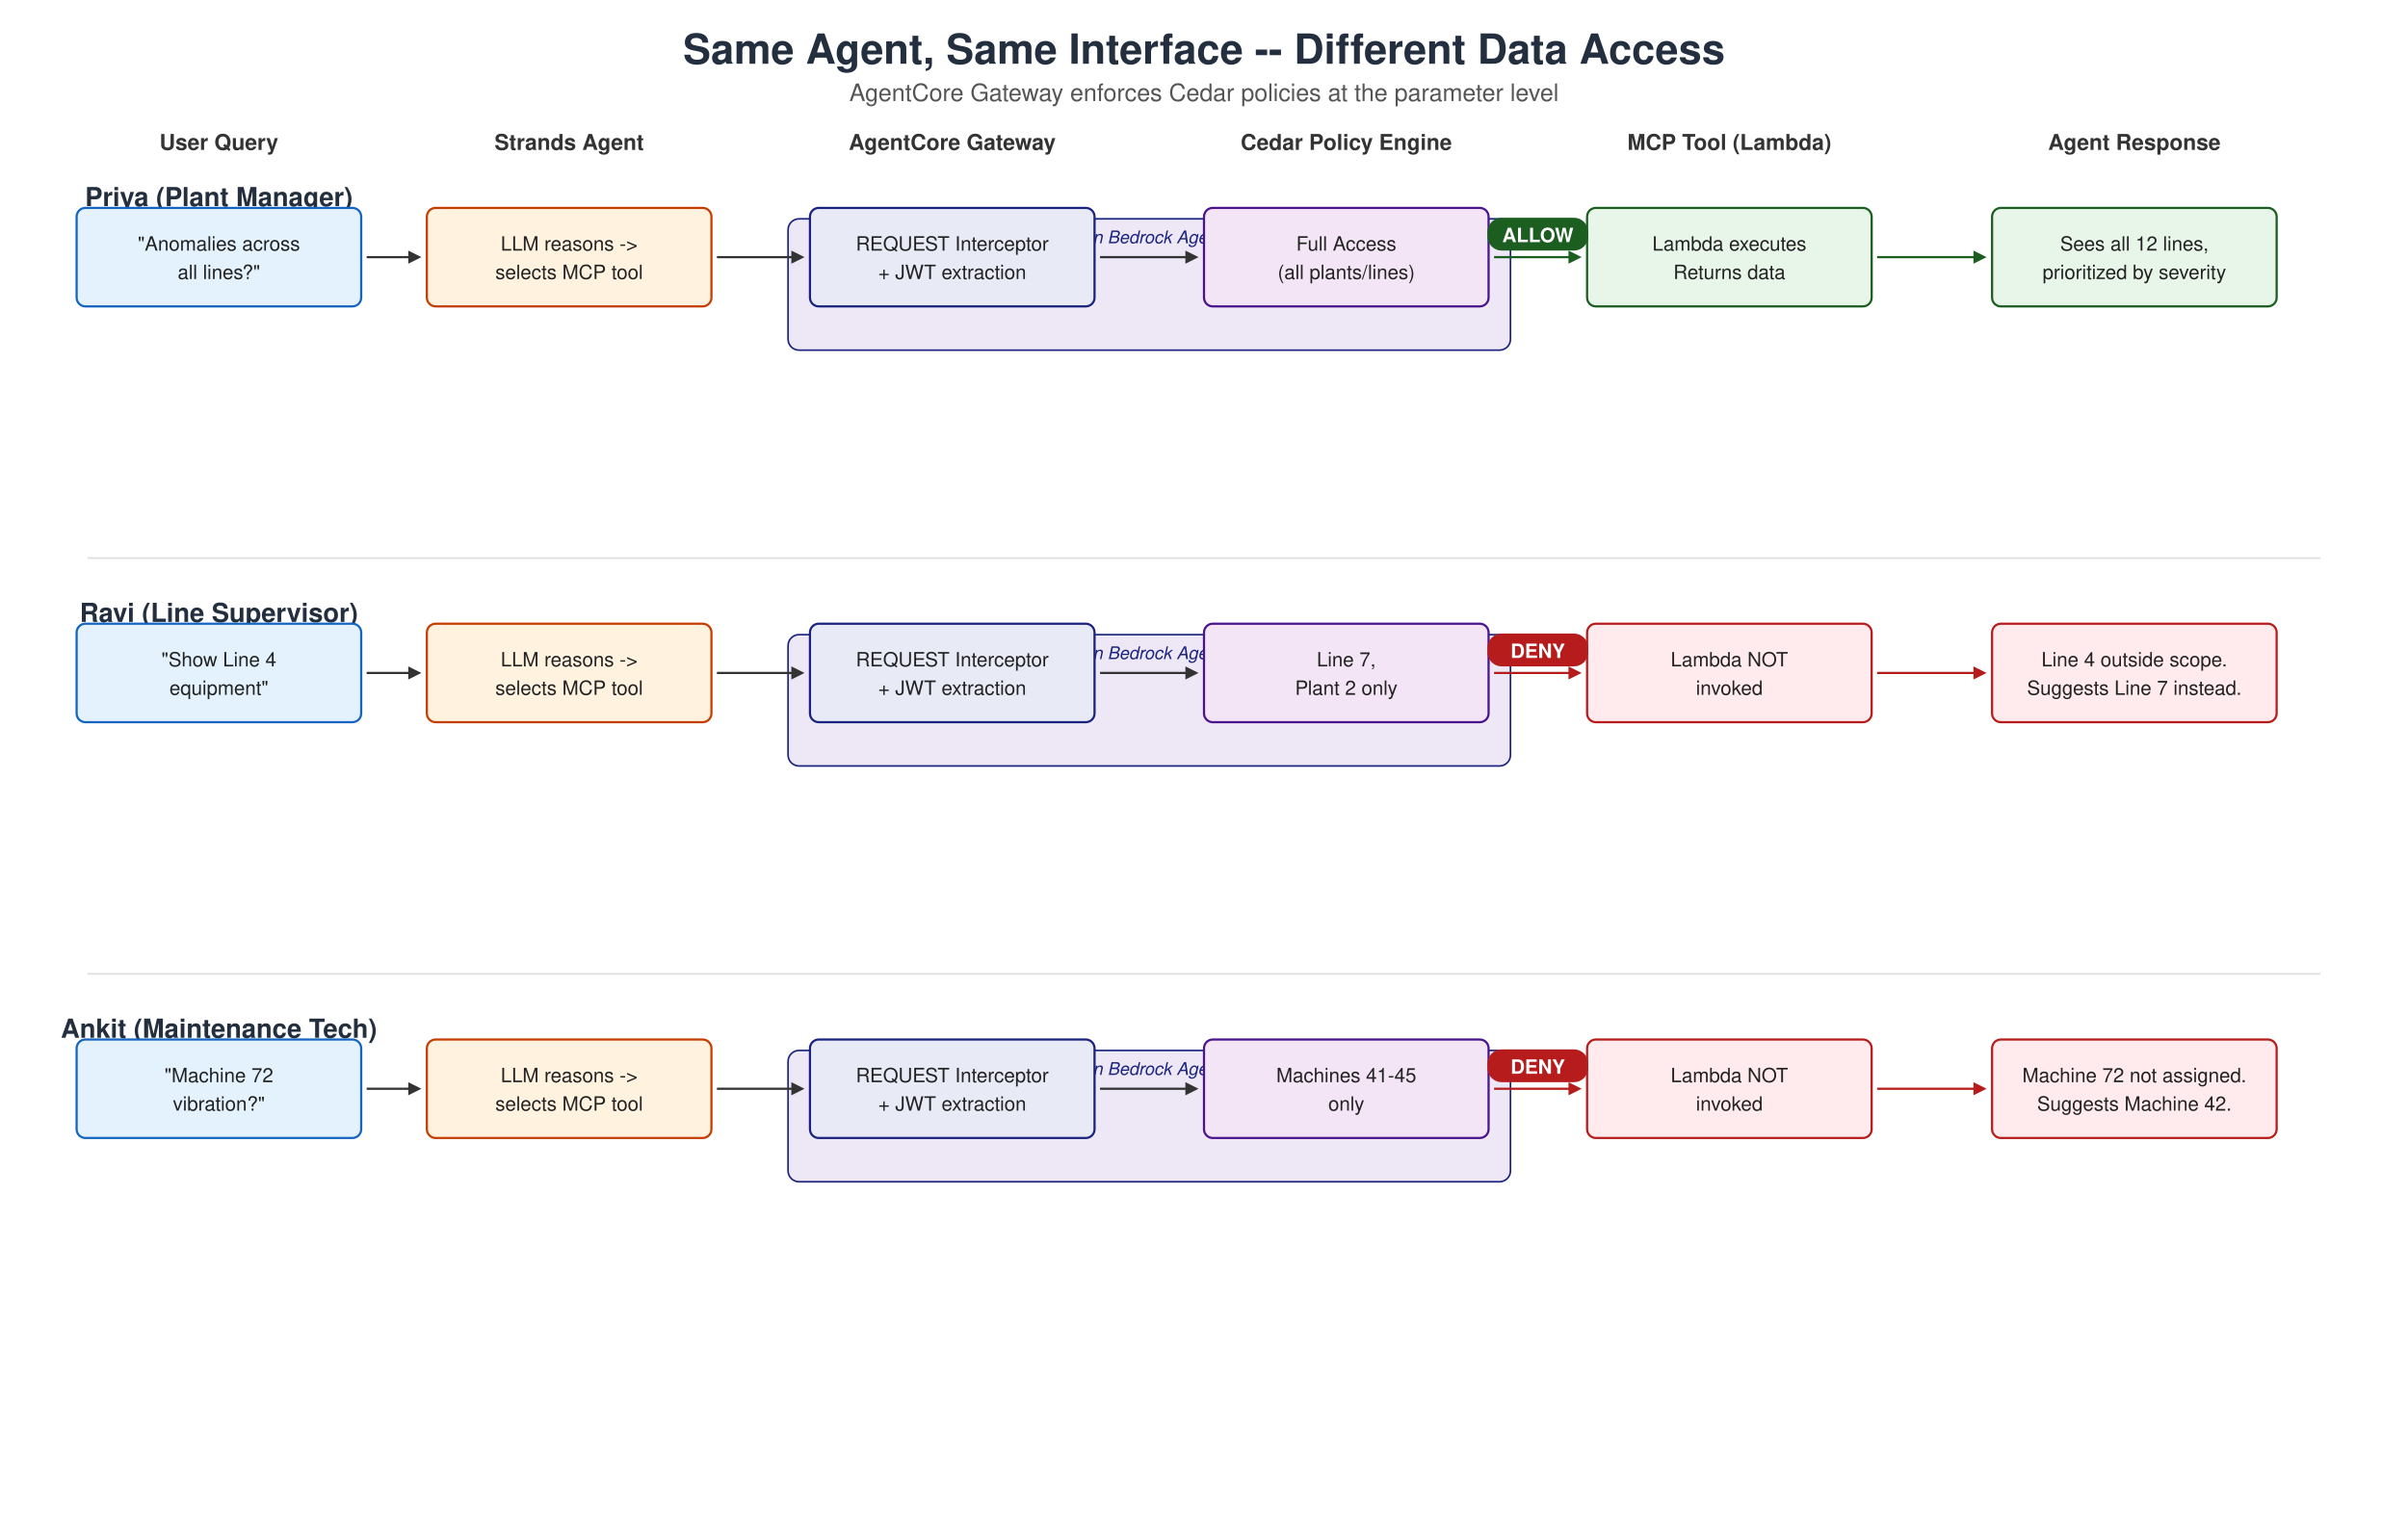
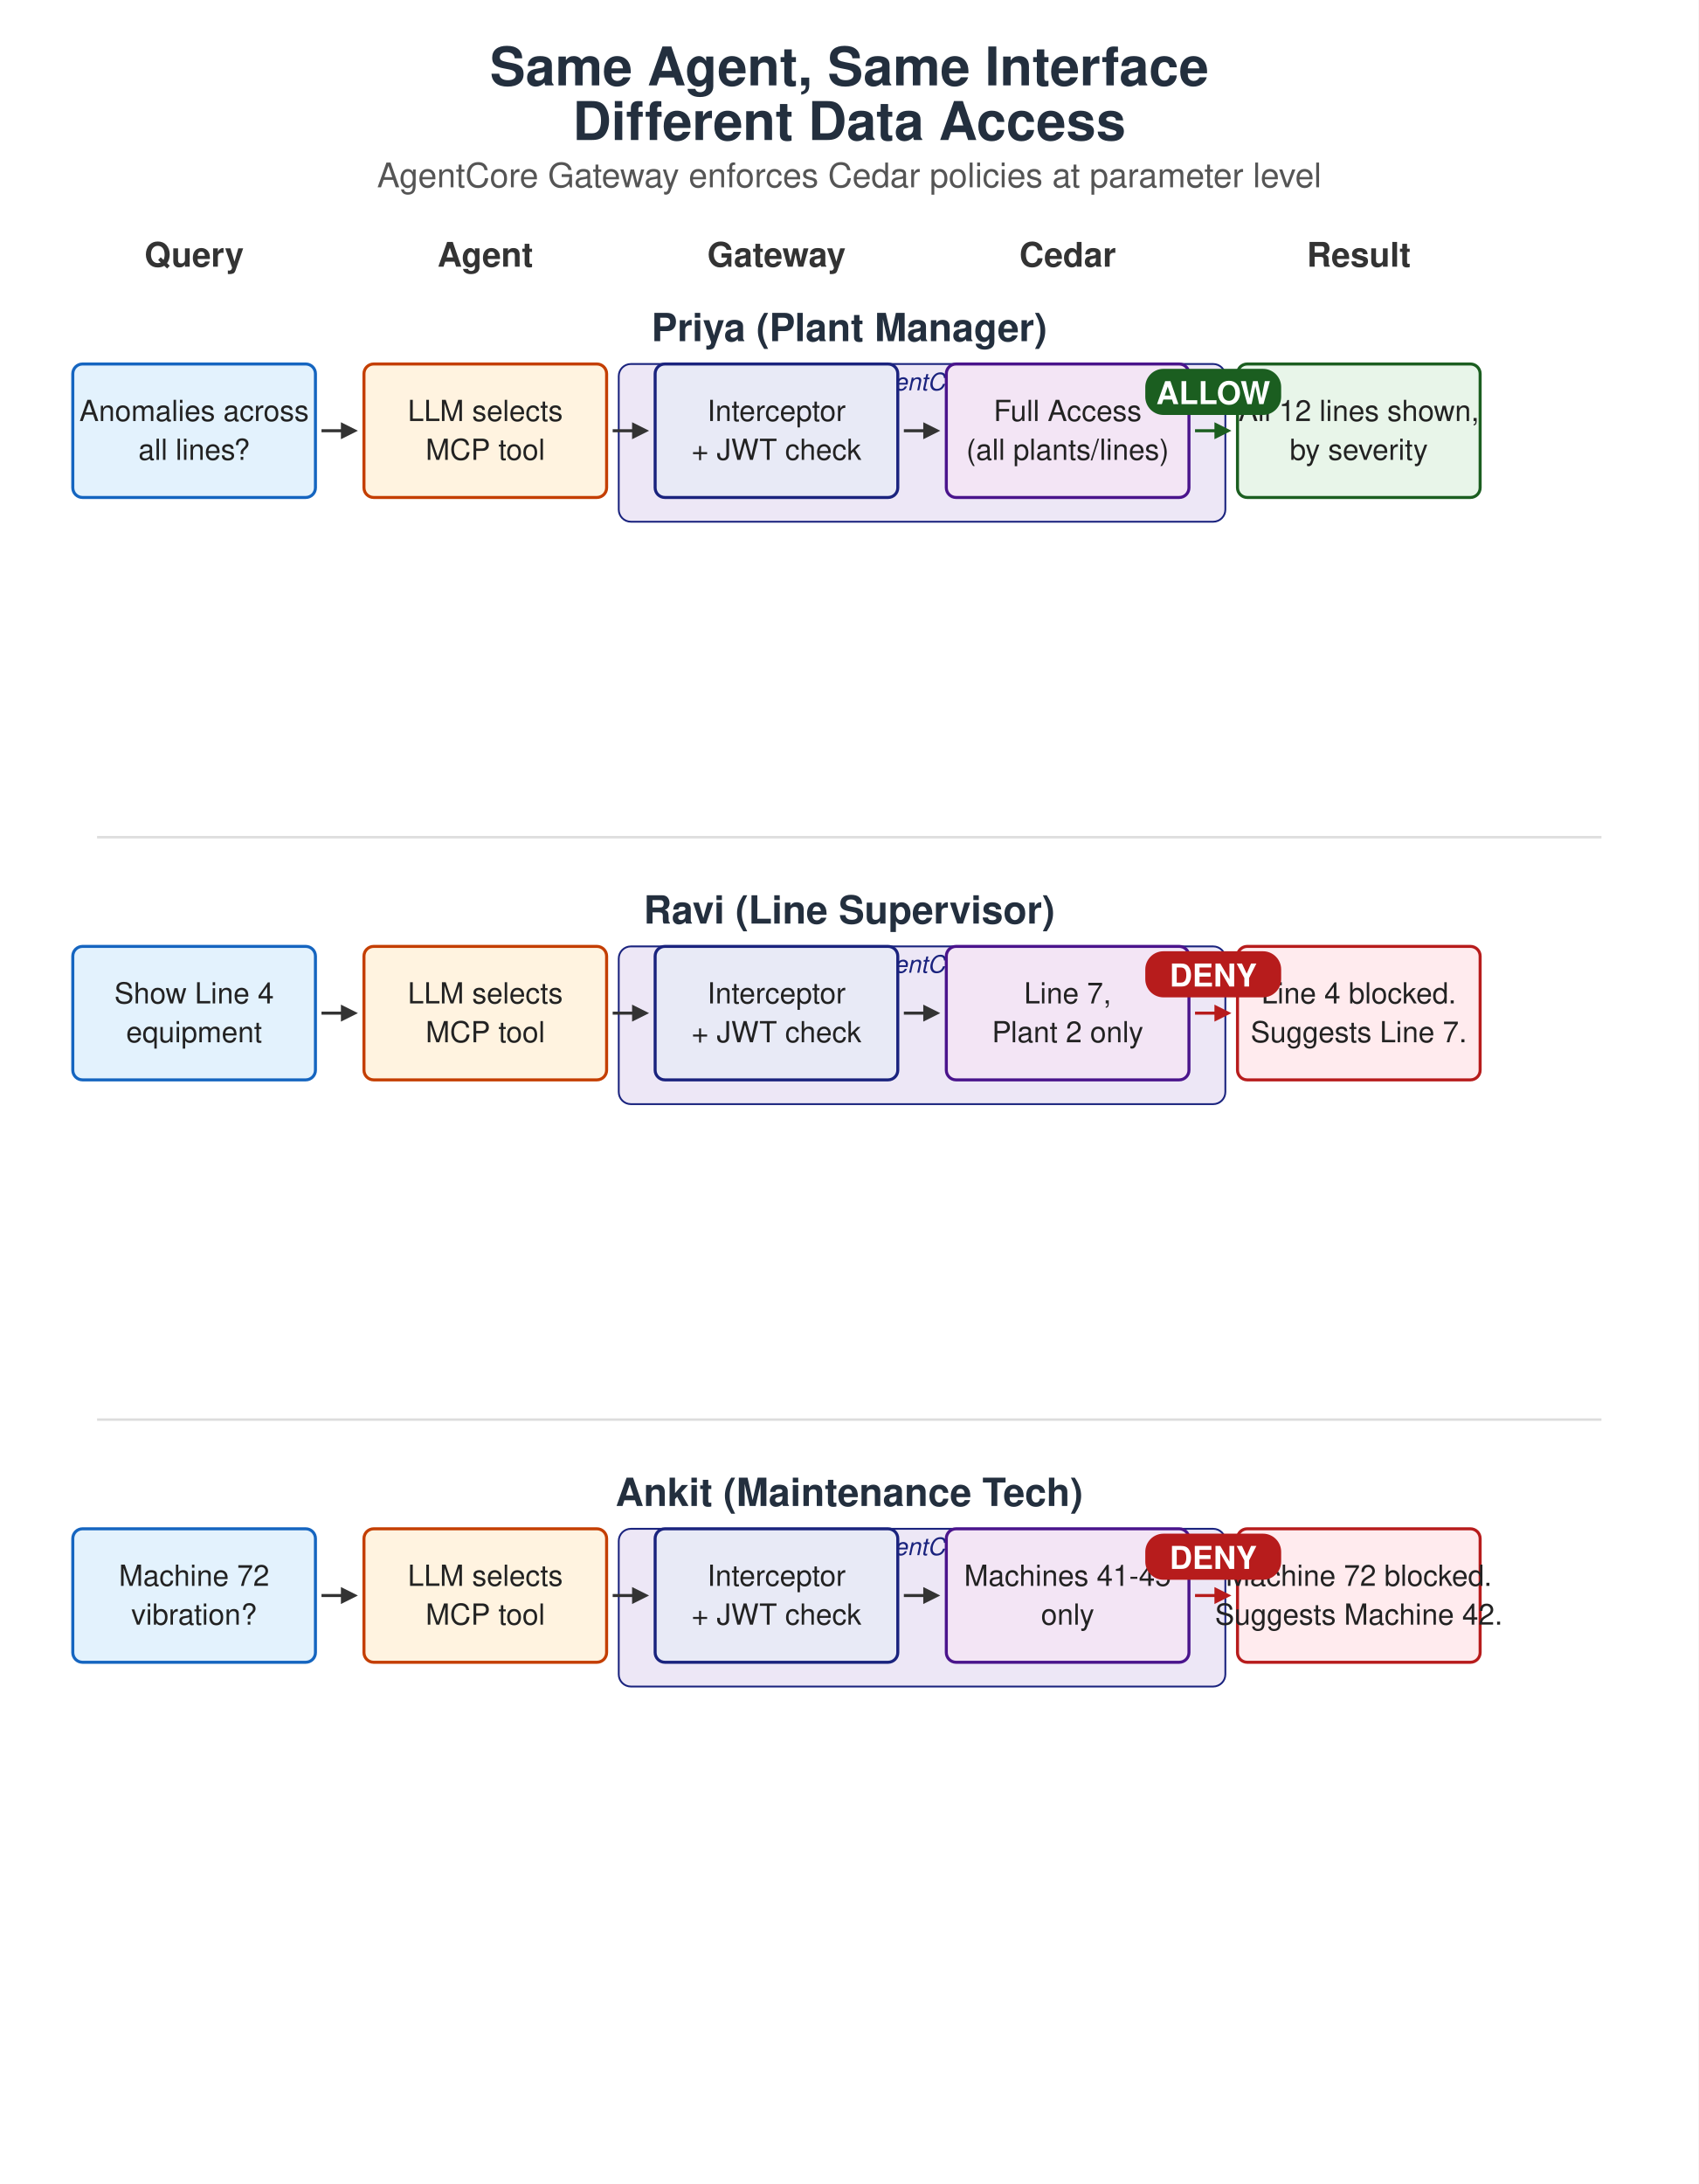
- <svg xmlns="http://www.w3.org/2000/svg" viewBox="0 0 2200 1400" width="2200" height="1400">
-   <rect width="2200" height="1400" fill="white" />
-   <text x="1100" y="45" font-size="38" font-family="Segoe UI, Helvetica, Arial, sans-serif" font-weight="bold" fill="#232F3E" text-anchor="middle" dominant-baseline="middle">Same Agent, Same Interface -- Different Data Access</text>
-   <text x="1100" y="85" font-size="22" font-family="Segoe UI, Helvetica, Arial, sans-serif" fill="#555555" text-anchor="middle" dominant-baseline="middle">AgentCore Gateway enforces Cedar policies at the parameter level</text>
-   <text x="200" y="130" font-size="20" font-family="Segoe UI, Helvetica, Arial, sans-serif" font-weight="bold" fill="#333333" text-anchor="middle" dominant-baseline="middle">User Query</text>
-   <text x="520" y="130" font-size="20" font-family="Segoe UI, Helvetica, Arial, sans-serif" font-weight="bold" fill="#333333" text-anchor="middle" dominant-baseline="middle">Strands Agent</text>
-   <text x="870" y="130" font-size="20" font-family="Segoe UI, Helvetica, Arial, sans-serif" font-weight="bold" fill="#333333" text-anchor="middle" dominant-baseline="middle">AgentCore Gateway</text>
-   <text x="1230" y="130" font-size="20" font-family="Segoe UI, Helvetica, Arial, sans-serif" font-weight="bold" fill="#333333" text-anchor="middle" dominant-baseline="middle">Cedar Policy Engine</text>
-   <text x="1580" y="130" font-size="20" font-family="Segoe UI, Helvetica, Arial, sans-serif" font-weight="bold" fill="#333333" text-anchor="middle" dominant-baseline="middle">MCP Tool (Lambda)</text>
-   <text x="1950" y="130" font-size="20" font-family="Segoe UI, Helvetica, Arial, sans-serif" font-weight="bold" fill="#333333" text-anchor="middle" dominant-baseline="middle">Agent Response</text>
-   <text x="200" y="180" font-size="24" font-family="Segoe UI, Helvetica, Arial, sans-serif" font-weight="bold" fill="#232F3E" text-anchor="middle" dominant-baseline="middle">Priya (Plant Manager)</text>
-   <rect x="720" y="200" width="660" height="120" rx="10" fill="#EDE7F6" stroke="#1A237E" stroke-width="1.5" />
-   <text x="1050" y="217" font-size="16" font-family="Segoe UI, Helvetica, Arial, sans-serif" font-style="italic" fill="#1A237E" text-anchor="middle" dominant-baseline="middle">Amazon Bedrock AgentCore</text>
-   <rect x="70" y="190" width="260" height="90" rx="8" fill="#E3F2FD" stroke="#1565C0" stroke-width="2" />
-   <text x="200" y="223" font-size="18" font-family="Segoe UI, Helvetica, Arial, sans-serif" fill="#222222" text-anchor="middle" dominant-baseline="middle">"Anomalies across</text>
-   <text x="200" y="249" font-size="18" font-family="Segoe UI, Helvetica, Arial, sans-serif" fill="#222222" text-anchor="middle" dominant-baseline="middle">all lines?"</text>
-   <rect x="390" y="190" width="260" height="90" rx="8" fill="#FFF3E0" stroke="#C43E00" stroke-width="2" />
-   <text x="520" y="223" font-size="18" font-family="Segoe UI, Helvetica, Arial, sans-serif" fill="#222222" text-anchor="middle" dominant-baseline="middle">LLM reasons -&gt;</text>
-   <text x="520" y="249" font-size="18" font-family="Segoe UI, Helvetica, Arial, sans-serif" fill="#222222" text-anchor="middle" dominant-baseline="middle">selects MCP tool</text>
-   <rect x="740" y="190" width="260" height="90" rx="8" fill="#E8EAF6" stroke="#1A237E" stroke-width="2" />
-   <text x="870" y="223" font-size="18" font-family="Segoe UI, Helvetica, Arial, sans-serif" fill="#222222" text-anchor="middle" dominant-baseline="middle">REQUEST Interceptor</text>
-   <text x="870" y="249" font-size="18" font-family="Segoe UI, Helvetica, Arial, sans-serif" fill="#222222" text-anchor="middle" dominant-baseline="middle">+ JWT extraction</text>
-   <rect x="1100" y="190" width="260" height="90" rx="8" fill="#F3E5F5" stroke="#4A148C" stroke-width="2" />
-   <text x="1230" y="223" font-size="18" font-family="Segoe UI, Helvetica, Arial, sans-serif" fill="#222222" text-anchor="middle" dominant-baseline="middle">Full Access</text>
-   <text x="1230" y="249" font-size="18" font-family="Segoe UI, Helvetica, Arial, sans-serif" fill="#222222" text-anchor="middle" dominant-baseline="middle">(all plants/lines)</text>
-   <rect x="1450" y="190" width="260" height="90" rx="8" fill="#E8F5E9" stroke="#1B5E20" stroke-width="2" />
-   <text x="1580" y="223" font-size="18" font-family="Segoe UI, Helvetica, Arial, sans-serif" fill="#222222" text-anchor="middle" dominant-baseline="middle">Lambda executes</text>
-   <text x="1580" y="249" font-size="18" font-family="Segoe UI, Helvetica, Arial, sans-serif" fill="#222222" text-anchor="middle" dominant-baseline="middle">Returns data</text>
-   <rect x="1820" y="190" width="260" height="90" rx="8" fill="#E8F5E9" stroke="#1B5E20" stroke-width="2" />
-   <text x="1950" y="223" font-size="18" font-family="Segoe UI, Helvetica, Arial, sans-serif" fill="#222222" text-anchor="middle" dominant-baseline="middle">Sees all 12 lines,</text>
-   <text x="1950" y="249" font-size="18" font-family="Segoe UI, Helvetica, Arial, sans-serif" fill="#222222" text-anchor="middle" dominant-baseline="middle">prioritized by severity</text>
-   <line x1="335" y1="235" x2="379.0" y2="235.0" stroke="#333333" stroke-width="2" />
-   <polygon points="385,235 373.0,241.0 373.0,229.0" fill="#333333" />
-   <line x1="655" y1="235" x2="729.0" y2="235.0" stroke="#333333" stroke-width="2" />
-   <polygon points="735,235 723.0,241.0 723.0,229.0" fill="#333333" />
-   <line x1="1005" y1="235" x2="1089.0" y2="235.0" stroke="#333333" stroke-width="2" />
-   <polygon points="1095,235 1083.0,241.0 1083.0,229.0" fill="#333333" />
-   <line x1="1365" y1="235" x2="1439.0" y2="235.0" stroke="#1B5E20" stroke-width="2" />
-   <polygon points="1445,235 1433.0,241.0 1433.0,229.0" fill="#1B5E20" />
-   <line x1="1715" y1="235" x2="1809.0" y2="235.0" stroke="#1B5E20" stroke-width="2" />
-   <polygon points="1815,235 1803.0,241.0 1803.0,229.0" fill="#1B5E20" />
-   <rect x="1360" y="200" width="90" height="28" rx="12" fill="#1B5E20" stroke="#1B5E20" stroke-width="2" />
-   <text x="1405" y="215" font-size="18" font-family="Segoe UI, Helvetica, Arial, sans-serif" font-weight="bold" fill="white" text-anchor="middle" dominant-baseline="middle">ALLOW</text>
-   <line x1="80" y1="510" x2="2120" y2="510" stroke="#DDDDDD" stroke-width="1.5" />
-   <text x="200" y="560" font-size="24" font-family="Segoe UI, Helvetica, Arial, sans-serif" font-weight="bold" fill="#232F3E" text-anchor="middle" dominant-baseline="middle">Ravi (Line Supervisor)</text>
-   <rect x="720" y="580" width="660" height="120" rx="10" fill="#EDE7F6" stroke="#1A237E" stroke-width="1.5" />
-   <text x="1050" y="597" font-size="16" font-family="Segoe UI, Helvetica, Arial, sans-serif" font-style="italic" fill="#1A237E" text-anchor="middle" dominant-baseline="middle">Amazon Bedrock AgentCore</text>
-   <rect x="70" y="570" width="260" height="90" rx="8" fill="#E3F2FD" stroke="#1565C0" stroke-width="2" />
-   <text x="200" y="603" font-size="18" font-family="Segoe UI, Helvetica, Arial, sans-serif" fill="#222222" text-anchor="middle" dominant-baseline="middle">"Show Line 4</text>
-   <text x="200" y="629" font-size="18" font-family="Segoe UI, Helvetica, Arial, sans-serif" fill="#222222" text-anchor="middle" dominant-baseline="middle">equipment"</text>
-   <rect x="390" y="570" width="260" height="90" rx="8" fill="#FFF3E0" stroke="#C43E00" stroke-width="2" />
-   <text x="520" y="603" font-size="18" font-family="Segoe UI, Helvetica, Arial, sans-serif" fill="#222222" text-anchor="middle" dominant-baseline="middle">LLM reasons -&gt;</text>
-   <text x="520" y="629" font-size="18" font-family="Segoe UI, Helvetica, Arial, sans-serif" fill="#222222" text-anchor="middle" dominant-baseline="middle">selects MCP tool</text>
-   <rect x="740" y="570" width="260" height="90" rx="8" fill="#E8EAF6" stroke="#1A237E" stroke-width="2" />
-   <text x="870" y="603" font-size="18" font-family="Segoe UI, Helvetica, Arial, sans-serif" fill="#222222" text-anchor="middle" dominant-baseline="middle">REQUEST Interceptor</text>
-   <text x="870" y="629" font-size="18" font-family="Segoe UI, Helvetica, Arial, sans-serif" fill="#222222" text-anchor="middle" dominant-baseline="middle">+ JWT extraction</text>
-   <rect x="1100" y="570" width="260" height="90" rx="8" fill="#F3E5F5" stroke="#4A148C" stroke-width="2" />
-   <text x="1230" y="603" font-size="18" font-family="Segoe UI, Helvetica, Arial, sans-serif" fill="#222222" text-anchor="middle" dominant-baseline="middle">Line 7,</text>
-   <text x="1230" y="629" font-size="18" font-family="Segoe UI, Helvetica, Arial, sans-serif" fill="#222222" text-anchor="middle" dominant-baseline="middle">Plant 2 only</text>
-   <rect x="1450" y="570" width="260" height="90" rx="8" fill="#FFEBEE" stroke="#B71C1C" stroke-width="2" />
-   <text x="1580" y="603" font-size="18" font-family="Segoe UI, Helvetica, Arial, sans-serif" fill="#222222" text-anchor="middle" dominant-baseline="middle">Lambda NOT</text>
-   <text x="1580" y="629" font-size="18" font-family="Segoe UI, Helvetica, Arial, sans-serif" fill="#222222" text-anchor="middle" dominant-baseline="middle">invoked</text>
-   <rect x="1820" y="570" width="260" height="90" rx="8" fill="#FFEBEE" stroke="#B71C1C" stroke-width="2" />
-   <text x="1950" y="603" font-size="18" font-family="Segoe UI, Helvetica, Arial, sans-serif" fill="#222222" text-anchor="middle" dominant-baseline="middle">Line 4 outside scope.</text>
-   <text x="1950" y="629" font-size="18" font-family="Segoe UI, Helvetica, Arial, sans-serif" fill="#222222" text-anchor="middle" dominant-baseline="middle">Suggests Line 7 instead.</text>
-   <line x1="335" y1="615" x2="379.0" y2="615.0" stroke="#333333" stroke-width="2" />
-   <polygon points="385,615 373.0,621.0 373.0,609.0" fill="#333333" />
-   <line x1="655" y1="615" x2="729.0" y2="615.0" stroke="#333333" stroke-width="2" />
-   <polygon points="735,615 723.0,621.0 723.0,609.0" fill="#333333" />
-   <line x1="1005" y1="615" x2="1089.0" y2="615.0" stroke="#333333" stroke-width="2" />
-   <polygon points="1095,615 1083.0,621.0 1083.0,609.0" fill="#333333" />
-   <line x1="1365" y1="615" x2="1439.0" y2="615.0" stroke="#B71C1C" stroke-width="2" />
-   <polygon points="1445,615 1433.0,621.0 1433.0,609.0" fill="#B71C1C" />
-   <line x1="1715" y1="615" x2="1809.0" y2="615.0" stroke="#B71C1C" stroke-width="2" />
-   <polygon points="1815,615 1803.0,621.0 1803.0,609.0" fill="#B71C1C" />
-   <rect x="1360" y="580" width="90" height="28" rx="12" fill="#B71C1C" stroke="#B71C1C" stroke-width="2" />
-   <text x="1405" y="595" font-size="18" font-family="Segoe UI, Helvetica, Arial, sans-serif" font-weight="bold" fill="white" text-anchor="middle" dominant-baseline="middle">DENY</text>
-   <line x1="80" y1="890" x2="2120" y2="890" stroke="#DDDDDD" stroke-width="1.5" />
-   <text x="200" y="940" font-size="24" font-family="Segoe UI, Helvetica, Arial, sans-serif" font-weight="bold" fill="#232F3E" text-anchor="middle" dominant-baseline="middle">Ankit (Maintenance Tech)</text>
-   <rect x="720" y="960" width="660" height="120" rx="10" fill="#EDE7F6" stroke="#1A237E" stroke-width="1.5" />
-   <text x="1050" y="977" font-size="16" font-family="Segoe UI, Helvetica, Arial, sans-serif" font-style="italic" fill="#1A237E" text-anchor="middle" dominant-baseline="middle">Amazon Bedrock AgentCore</text>
-   <rect x="70" y="950" width="260" height="90" rx="8" fill="#E3F2FD" stroke="#1565C0" stroke-width="2" />
-   <text x="200" y="983" font-size="18" font-family="Segoe UI, Helvetica, Arial, sans-serif" fill="#222222" text-anchor="middle" dominant-baseline="middle">"Machine 72</text>
-   <text x="200" y="1009" font-size="18" font-family="Segoe UI, Helvetica, Arial, sans-serif" fill="#222222" text-anchor="middle" dominant-baseline="middle">vibration?"</text>
-   <rect x="390" y="950" width="260" height="90" rx="8" fill="#FFF3E0" stroke="#C43E00" stroke-width="2" />
-   <text x="520" y="983" font-size="18" font-family="Segoe UI, Helvetica, Arial, sans-serif" fill="#222222" text-anchor="middle" dominant-baseline="middle">LLM reasons -&gt;</text>
-   <text x="520" y="1009" font-size="18" font-family="Segoe UI, Helvetica, Arial, sans-serif" fill="#222222" text-anchor="middle" dominant-baseline="middle">selects MCP tool</text>
-   <rect x="740" y="950" width="260" height="90" rx="8" fill="#E8EAF6" stroke="#1A237E" stroke-width="2" />
-   <text x="870" y="983" font-size="18" font-family="Segoe UI, Helvetica, Arial, sans-serif" fill="#222222" text-anchor="middle" dominant-baseline="middle">REQUEST Interceptor</text>
-   <text x="870" y="1009" font-size="18" font-family="Segoe UI, Helvetica, Arial, sans-serif" fill="#222222" text-anchor="middle" dominant-baseline="middle">+ JWT extraction</text>
-   <rect x="1100" y="950" width="260" height="90" rx="8" fill="#F3E5F5" stroke="#4A148C" stroke-width="2" />
-   <text x="1230" y="983" font-size="18" font-family="Segoe UI, Helvetica, Arial, sans-serif" fill="#222222" text-anchor="middle" dominant-baseline="middle">Machines 41-45</text>
-   <text x="1230" y="1009" font-size="18" font-family="Segoe UI, Helvetica, Arial, sans-serif" fill="#222222" text-anchor="middle" dominant-baseline="middle">only</text>
-   <rect x="1450" y="950" width="260" height="90" rx="8" fill="#FFEBEE" stroke="#B71C1C" stroke-width="2" />
-   <text x="1580" y="983" font-size="18" font-family="Segoe UI, Helvetica, Arial, sans-serif" fill="#222222" text-anchor="middle" dominant-baseline="middle">Lambda NOT</text>
-   <text x="1580" y="1009" font-size="18" font-family="Segoe UI, Helvetica, Arial, sans-serif" fill="#222222" text-anchor="middle" dominant-baseline="middle">invoked</text>
-   <rect x="1820" y="950" width="260" height="90" rx="8" fill="#FFEBEE" stroke="#B71C1C" stroke-width="2" />
-   <text x="1950" y="983" font-size="18" font-family="Segoe UI, Helvetica, Arial, sans-serif" fill="#222222" text-anchor="middle" dominant-baseline="middle">Machine 72 not assigned.</text>
-   <text x="1950" y="1009" font-size="18" font-family="Segoe UI, Helvetica, Arial, sans-serif" fill="#222222" text-anchor="middle" dominant-baseline="middle">Suggests Machine 42.</text>
-   <line x1="335" y1="995" x2="379.0" y2="995.0" stroke="#333333" stroke-width="2" />
-   <polygon points="385,995 373.0,1001.0 373.0,989.0" fill="#333333" />
-   <line x1="655" y1="995" x2="729.0" y2="995.0" stroke="#333333" stroke-width="2" />
-   <polygon points="735,995 723.0,1001.0 723.0,989.0" fill="#333333" />
-   <line x1="1005" y1="995" x2="1089.0" y2="995.0" stroke="#333333" stroke-width="2" />
-   <polygon points="1095,995 1083.0,1001.0 1083.0,989.0" fill="#333333" />
-   <line x1="1365" y1="995" x2="1439.0" y2="995.0" stroke="#B71C1C" stroke-width="2" />
-   <polygon points="1445,995 1433.0,1001.0 1433.0,989.0" fill="#B71C1C" />
-   <line x1="1715" y1="995" x2="1809.0" y2="995.0" stroke="#B71C1C" stroke-width="2" />
-   <polygon points="1815,995 1803.0,1001.0 1803.0,989.0" fill="#B71C1C" />
-   <rect x="1360" y="960" width="90" height="28" rx="12" fill="#B71C1C" stroke="#B71C1C" stroke-width="2" />
-   <text x="1405" y="975" font-size="18" font-family="Segoe UI, Helvetica, Arial, sans-serif" font-weight="bold" fill="white" text-anchor="middle" dominant-baseline="middle">DENY</text>
+ <svg xmlns="http://www.w3.org/2000/svg" viewBox="0 0 1400 1800" width="1400" height="1800">
+   <rect width="1400" height="1800" fill="white" />
+   <text x="700" y="55" font-size="44" font-family="Segoe UI, Helvetica, Arial, sans-serif" font-weight="bold" fill="#232F3E" text-anchor="middle" dominant-baseline="middle">Same Agent, Same Interface</text>
+   <text x="700" y="100" font-size="44" font-family="Segoe UI, Helvetica, Arial, sans-serif" font-weight="bold" fill="#232F3E" text-anchor="middle" dominant-baseline="middle">Different Data Access</text>
+   <text x="700" y="145" font-size="28" font-family="Segoe UI, Helvetica, Arial, sans-serif" fill="#555555" text-anchor="middle" dominant-baseline="middle">AgentCore Gateway enforces Cedar policies at parameter level</text>
+   <text x="160" y="210" font-size="28" font-family="Segoe UI, Helvetica, Arial, sans-serif" font-weight="bold" fill="#333333" text-anchor="middle" dominant-baseline="middle">Query</text>
+   <text x="400" y="210" font-size="28" font-family="Segoe UI, Helvetica, Arial, sans-serif" font-weight="bold" fill="#333333" text-anchor="middle" dominant-baseline="middle">Agent</text>
+   <text x="640" y="210" font-size="28" font-family="Segoe UI, Helvetica, Arial, sans-serif" font-weight="bold" fill="#333333" text-anchor="middle" dominant-baseline="middle">Gateway</text>
+   <text x="880" y="210" font-size="28" font-family="Segoe UI, Helvetica, Arial, sans-serif" font-weight="bold" fill="#333333" text-anchor="middle" dominant-baseline="middle">Cedar</text>
+   <text x="1120" y="210" font-size="28" font-family="Segoe UI, Helvetica, Arial, sans-serif" font-weight="bold" fill="#333333" text-anchor="middle" dominant-baseline="middle">Result</text>
+   <text x="700" y="270" font-size="32" font-family="Segoe UI, Helvetica, Arial, sans-serif" font-weight="bold" fill="#232F3E" text-anchor="middle" dominant-baseline="middle">Priya (Plant Manager)</text>
+   <rect x="510" y="300" width="500" height="130" rx="10" fill="#EDE7F6" stroke="#1A237E" stroke-width="1.5" />
+   <text x="760" y="315" font-size="20" font-family="Segoe UI, Helvetica, Arial, sans-serif" font-style="italic" fill="#1A237E" text-anchor="middle" dominant-baseline="middle">AgentCore</text>
+   <rect x="60" y="300" width="200" height="110" rx="8" fill="#E3F2FD" stroke="#1565C0" stroke-width="2.5" />
+   <text x="160" y="339" font-size="24" font-family="Segoe UI, Helvetica, Arial, sans-serif" fill="#222222" text-anchor="middle" dominant-baseline="middle">Anomalies across</text>
+   <text x="160" y="371" font-size="24" font-family="Segoe UI, Helvetica, Arial, sans-serif" fill="#222222" text-anchor="middle" dominant-baseline="middle">all lines?</text>
+   <rect x="300" y="300" width="200" height="110" rx="8" fill="#FFF3E0" stroke="#C43E00" stroke-width="2.5" />
+   <text x="400" y="339" font-size="24" font-family="Segoe UI, Helvetica, Arial, sans-serif" fill="#222222" text-anchor="middle" dominant-baseline="middle">LLM selects</text>
+   <text x="400" y="371" font-size="24" font-family="Segoe UI, Helvetica, Arial, sans-serif" fill="#222222" text-anchor="middle" dominant-baseline="middle">MCP tool</text>
+   <rect x="540" y="300" width="200" height="110" rx="8" fill="#E8EAF6" stroke="#1A237E" stroke-width="2.5" />
+   <text x="640" y="339" font-size="24" font-family="Segoe UI, Helvetica, Arial, sans-serif" fill="#222222" text-anchor="middle" dominant-baseline="middle">Interceptor</text>
+   <text x="640" y="371" font-size="24" font-family="Segoe UI, Helvetica, Arial, sans-serif" fill="#222222" text-anchor="middle" dominant-baseline="middle">+ JWT check</text>
+   <rect x="780" y="300" width="200" height="110" rx="8" fill="#F3E5F5" stroke="#4A148C" stroke-width="2.5" />
+   <text x="880" y="339" font-size="24" font-family="Segoe UI, Helvetica, Arial, sans-serif" fill="#222222" text-anchor="middle" dominant-baseline="middle">Full Access</text>
+   <text x="880" y="371" font-size="24" font-family="Segoe UI, Helvetica, Arial, sans-serif" fill="#222222" text-anchor="middle" dominant-baseline="middle">(all plants/lines)</text>
+   <rect x="1020" y="300" width="200" height="110" rx="8" fill="#E8F5E9" stroke="#1B5E20" stroke-width="2.5" />
+   <text x="1120" y="339" font-size="24" font-family="Segoe UI, Helvetica, Arial, sans-serif" fill="#222222" text-anchor="middle" dominant-baseline="middle">All 12 lines shown,</text>
+   <text x="1120" y="371" font-size="24" font-family="Segoe UI, Helvetica, Arial, sans-serif" fill="#222222" text-anchor="middle" dominant-baseline="middle">by severity</text>
+   <line x1="265" y1="355" x2="288.0" y2="355.0" stroke="#333333" stroke-width="2.5" />
+   <polygon points="295,355 281.0,362.0 281.0,348.0" fill="#333333" />
+   <line x1="505" y1="355" x2="528.0" y2="355.0" stroke="#333333" stroke-width="2.5" />
+   <polygon points="535,355 521.0,362.0 521.0,348.0" fill="#333333" />
+   <line x1="745" y1="355" x2="768.0" y2="355.0" stroke="#333333" stroke-width="2.5" />
+   <polygon points="775,355 761.0,362.0 761.0,348.0" fill="#333333" />
+   <line x1="985" y1="355" x2="1008.0" y2="355.0" stroke="#1B5E20" stroke-width="2.5" />
+   <polygon points="1015,355 1001.0,362.0 1001.0,348.0" fill="#1B5E20" />
+   <rect x="945" y="305" width="110" height="36" rx="14" fill="#1B5E20" stroke="#1B5E20" stroke-width="2" />
+   <text x="1000" y="324" font-size="26" font-family="Segoe UI, Helvetica, Arial, sans-serif" font-weight="bold" fill="white" text-anchor="middle" dominant-baseline="middle">ALLOW</text>
+   <line x1="80" y1="690" x2="1320" y2="690" stroke="#DDDDDD" stroke-width="2" />
+   <text x="700" y="750" font-size="32" font-family="Segoe UI, Helvetica, Arial, sans-serif" font-weight="bold" fill="#232F3E" text-anchor="middle" dominant-baseline="middle">Ravi (Line Supervisor)</text>
+   <rect x="510" y="780" width="500" height="130" rx="10" fill="#EDE7F6" stroke="#1A237E" stroke-width="1.5" />
+   <text x="760" y="795" font-size="20" font-family="Segoe UI, Helvetica, Arial, sans-serif" font-style="italic" fill="#1A237E" text-anchor="middle" dominant-baseline="middle">AgentCore</text>
+   <rect x="60" y="780" width="200" height="110" rx="8" fill="#E3F2FD" stroke="#1565C0" stroke-width="2.5" />
+   <text x="160" y="819" font-size="24" font-family="Segoe UI, Helvetica, Arial, sans-serif" fill="#222222" text-anchor="middle" dominant-baseline="middle">Show Line 4</text>
+   <text x="160" y="851" font-size="24" font-family="Segoe UI, Helvetica, Arial, sans-serif" fill="#222222" text-anchor="middle" dominant-baseline="middle">equipment</text>
+   <rect x="300" y="780" width="200" height="110" rx="8" fill="#FFF3E0" stroke="#C43E00" stroke-width="2.5" />
+   <text x="400" y="819" font-size="24" font-family="Segoe UI, Helvetica, Arial, sans-serif" fill="#222222" text-anchor="middle" dominant-baseline="middle">LLM selects</text>
+   <text x="400" y="851" font-size="24" font-family="Segoe UI, Helvetica, Arial, sans-serif" fill="#222222" text-anchor="middle" dominant-baseline="middle">MCP tool</text>
+   <rect x="540" y="780" width="200" height="110" rx="8" fill="#E8EAF6" stroke="#1A237E" stroke-width="2.5" />
+   <text x="640" y="819" font-size="24" font-family="Segoe UI, Helvetica, Arial, sans-serif" fill="#222222" text-anchor="middle" dominant-baseline="middle">Interceptor</text>
+   <text x="640" y="851" font-size="24" font-family="Segoe UI, Helvetica, Arial, sans-serif" fill="#222222" text-anchor="middle" dominant-baseline="middle">+ JWT check</text>
+   <rect x="780" y="780" width="200" height="110" rx="8" fill="#F3E5F5" stroke="#4A148C" stroke-width="2.5" />
+   <text x="880" y="819" font-size="24" font-family="Segoe UI, Helvetica, Arial, sans-serif" fill="#222222" text-anchor="middle" dominant-baseline="middle">Line 7,</text>
+   <text x="880" y="851" font-size="24" font-family="Segoe UI, Helvetica, Arial, sans-serif" fill="#222222" text-anchor="middle" dominant-baseline="middle">Plant 2 only</text>
+   <rect x="1020" y="780" width="200" height="110" rx="8" fill="#FFEBEE" stroke="#B71C1C" stroke-width="2.5" />
+   <text x="1120" y="819" font-size="24" font-family="Segoe UI, Helvetica, Arial, sans-serif" fill="#222222" text-anchor="middle" dominant-baseline="middle">Line 4 blocked.</text>
+   <text x="1120" y="851" font-size="24" font-family="Segoe UI, Helvetica, Arial, sans-serif" fill="#222222" text-anchor="middle" dominant-baseline="middle">Suggests Line 7.</text>
+   <line x1="265" y1="835" x2="288.0" y2="835.0" stroke="#333333" stroke-width="2.5" />
+   <polygon points="295,835 281.0,842.0 281.0,828.0" fill="#333333" />
+   <line x1="505" y1="835" x2="528.0" y2="835.0" stroke="#333333" stroke-width="2.5" />
+   <polygon points="535,835 521.0,842.0 521.0,828.0" fill="#333333" />
+   <line x1="745" y1="835" x2="768.0" y2="835.0" stroke="#333333" stroke-width="2.5" />
+   <polygon points="775,835 761.0,842.0 761.0,828.0" fill="#333333" />
+   <line x1="985" y1="835" x2="1008.0" y2="835.0" stroke="#B71C1C" stroke-width="2.5" />
+   <polygon points="1015,835 1001.0,842.0 1001.0,828.0" fill="#B71C1C" />
+   <rect x="945" y="785" width="110" height="36" rx="14" fill="#B71C1C" stroke="#B71C1C" stroke-width="2" />
+   <text x="1000" y="804" font-size="26" font-family="Segoe UI, Helvetica, Arial, sans-serif" font-weight="bold" fill="white" text-anchor="middle" dominant-baseline="middle">DENY</text>
+   <line x1="80" y1="1170" x2="1320" y2="1170" stroke="#DDDDDD" stroke-width="2" />
+   <text x="700" y="1230" font-size="32" font-family="Segoe UI, Helvetica, Arial, sans-serif" font-weight="bold" fill="#232F3E" text-anchor="middle" dominant-baseline="middle">Ankit (Maintenance Tech)</text>
+   <rect x="510" y="1260" width="500" height="130" rx="10" fill="#EDE7F6" stroke="#1A237E" stroke-width="1.5" />
+   <text x="760" y="1275" font-size="20" font-family="Segoe UI, Helvetica, Arial, sans-serif" font-style="italic" fill="#1A237E" text-anchor="middle" dominant-baseline="middle">AgentCore</text>
+   <rect x="60" y="1260" width="200" height="110" rx="8" fill="#E3F2FD" stroke="#1565C0" stroke-width="2.5" />
+   <text x="160" y="1299" font-size="24" font-family="Segoe UI, Helvetica, Arial, sans-serif" fill="#222222" text-anchor="middle" dominant-baseline="middle">Machine 72</text>
+   <text x="160" y="1331" font-size="24" font-family="Segoe UI, Helvetica, Arial, sans-serif" fill="#222222" text-anchor="middle" dominant-baseline="middle">vibration?</text>
+   <rect x="300" y="1260" width="200" height="110" rx="8" fill="#FFF3E0" stroke="#C43E00" stroke-width="2.5" />
+   <text x="400" y="1299" font-size="24" font-family="Segoe UI, Helvetica, Arial, sans-serif" fill="#222222" text-anchor="middle" dominant-baseline="middle">LLM selects</text>
+   <text x="400" y="1331" font-size="24" font-family="Segoe UI, Helvetica, Arial, sans-serif" fill="#222222" text-anchor="middle" dominant-baseline="middle">MCP tool</text>
+   <rect x="540" y="1260" width="200" height="110" rx="8" fill="#E8EAF6" stroke="#1A237E" stroke-width="2.5" />
+   <text x="640" y="1299" font-size="24" font-family="Segoe UI, Helvetica, Arial, sans-serif" fill="#222222" text-anchor="middle" dominant-baseline="middle">Interceptor</text>
+   <text x="640" y="1331" font-size="24" font-family="Segoe UI, Helvetica, Arial, sans-serif" fill="#222222" text-anchor="middle" dominant-baseline="middle">+ JWT check</text>
+   <rect x="780" y="1260" width="200" height="110" rx="8" fill="#F3E5F5" stroke="#4A148C" stroke-width="2.5" />
+   <text x="880" y="1299" font-size="24" font-family="Segoe UI, Helvetica, Arial, sans-serif" fill="#222222" text-anchor="middle" dominant-baseline="middle">Machines 41-45</text>
+   <text x="880" y="1331" font-size="24" font-family="Segoe UI, Helvetica, Arial, sans-serif" fill="#222222" text-anchor="middle" dominant-baseline="middle">only</text>
+   <rect x="1020" y="1260" width="200" height="110" rx="8" fill="#FFEBEE" stroke="#B71C1C" stroke-width="2.5" />
+   <text x="1120" y="1299" font-size="24" font-family="Segoe UI, Helvetica, Arial, sans-serif" fill="#222222" text-anchor="middle" dominant-baseline="middle">Machine 72 blocked.</text>
+   <text x="1120" y="1331" font-size="24" font-family="Segoe UI, Helvetica, Arial, sans-serif" fill="#222222" text-anchor="middle" dominant-baseline="middle">Suggests Machine 42.</text>
+   <line x1="265" y1="1315" x2="288.0" y2="1315.0" stroke="#333333" stroke-width="2.5" />
+   <polygon points="295,1315 281.0,1322.0 281.0,1308.0" fill="#333333" />
+   <line x1="505" y1="1315" x2="528.0" y2="1315.0" stroke="#333333" stroke-width="2.5" />
+   <polygon points="535,1315 521.0,1322.0 521.0,1308.0" fill="#333333" />
+   <line x1="745" y1="1315" x2="768.0" y2="1315.0" stroke="#333333" stroke-width="2.5" />
+   <polygon points="775,1315 761.0,1322.0 761.0,1308.0" fill="#333333" />
+   <line x1="985" y1="1315" x2="1008.0" y2="1315.0" stroke="#B71C1C" stroke-width="2.5" />
+   <polygon points="1015,1315 1001.0,1322.0 1001.0,1308.0" fill="#B71C1C" />
+   <rect x="945" y="1265" width="110" height="36" rx="14" fill="#B71C1C" stroke="#B71C1C" stroke-width="2" />
+   <text x="1000" y="1284" font-size="26" font-family="Segoe UI, Helvetica, Arial, sans-serif" font-weight="bold" fill="white" text-anchor="middle" dominant-baseline="middle">DENY</text>
</svg>
